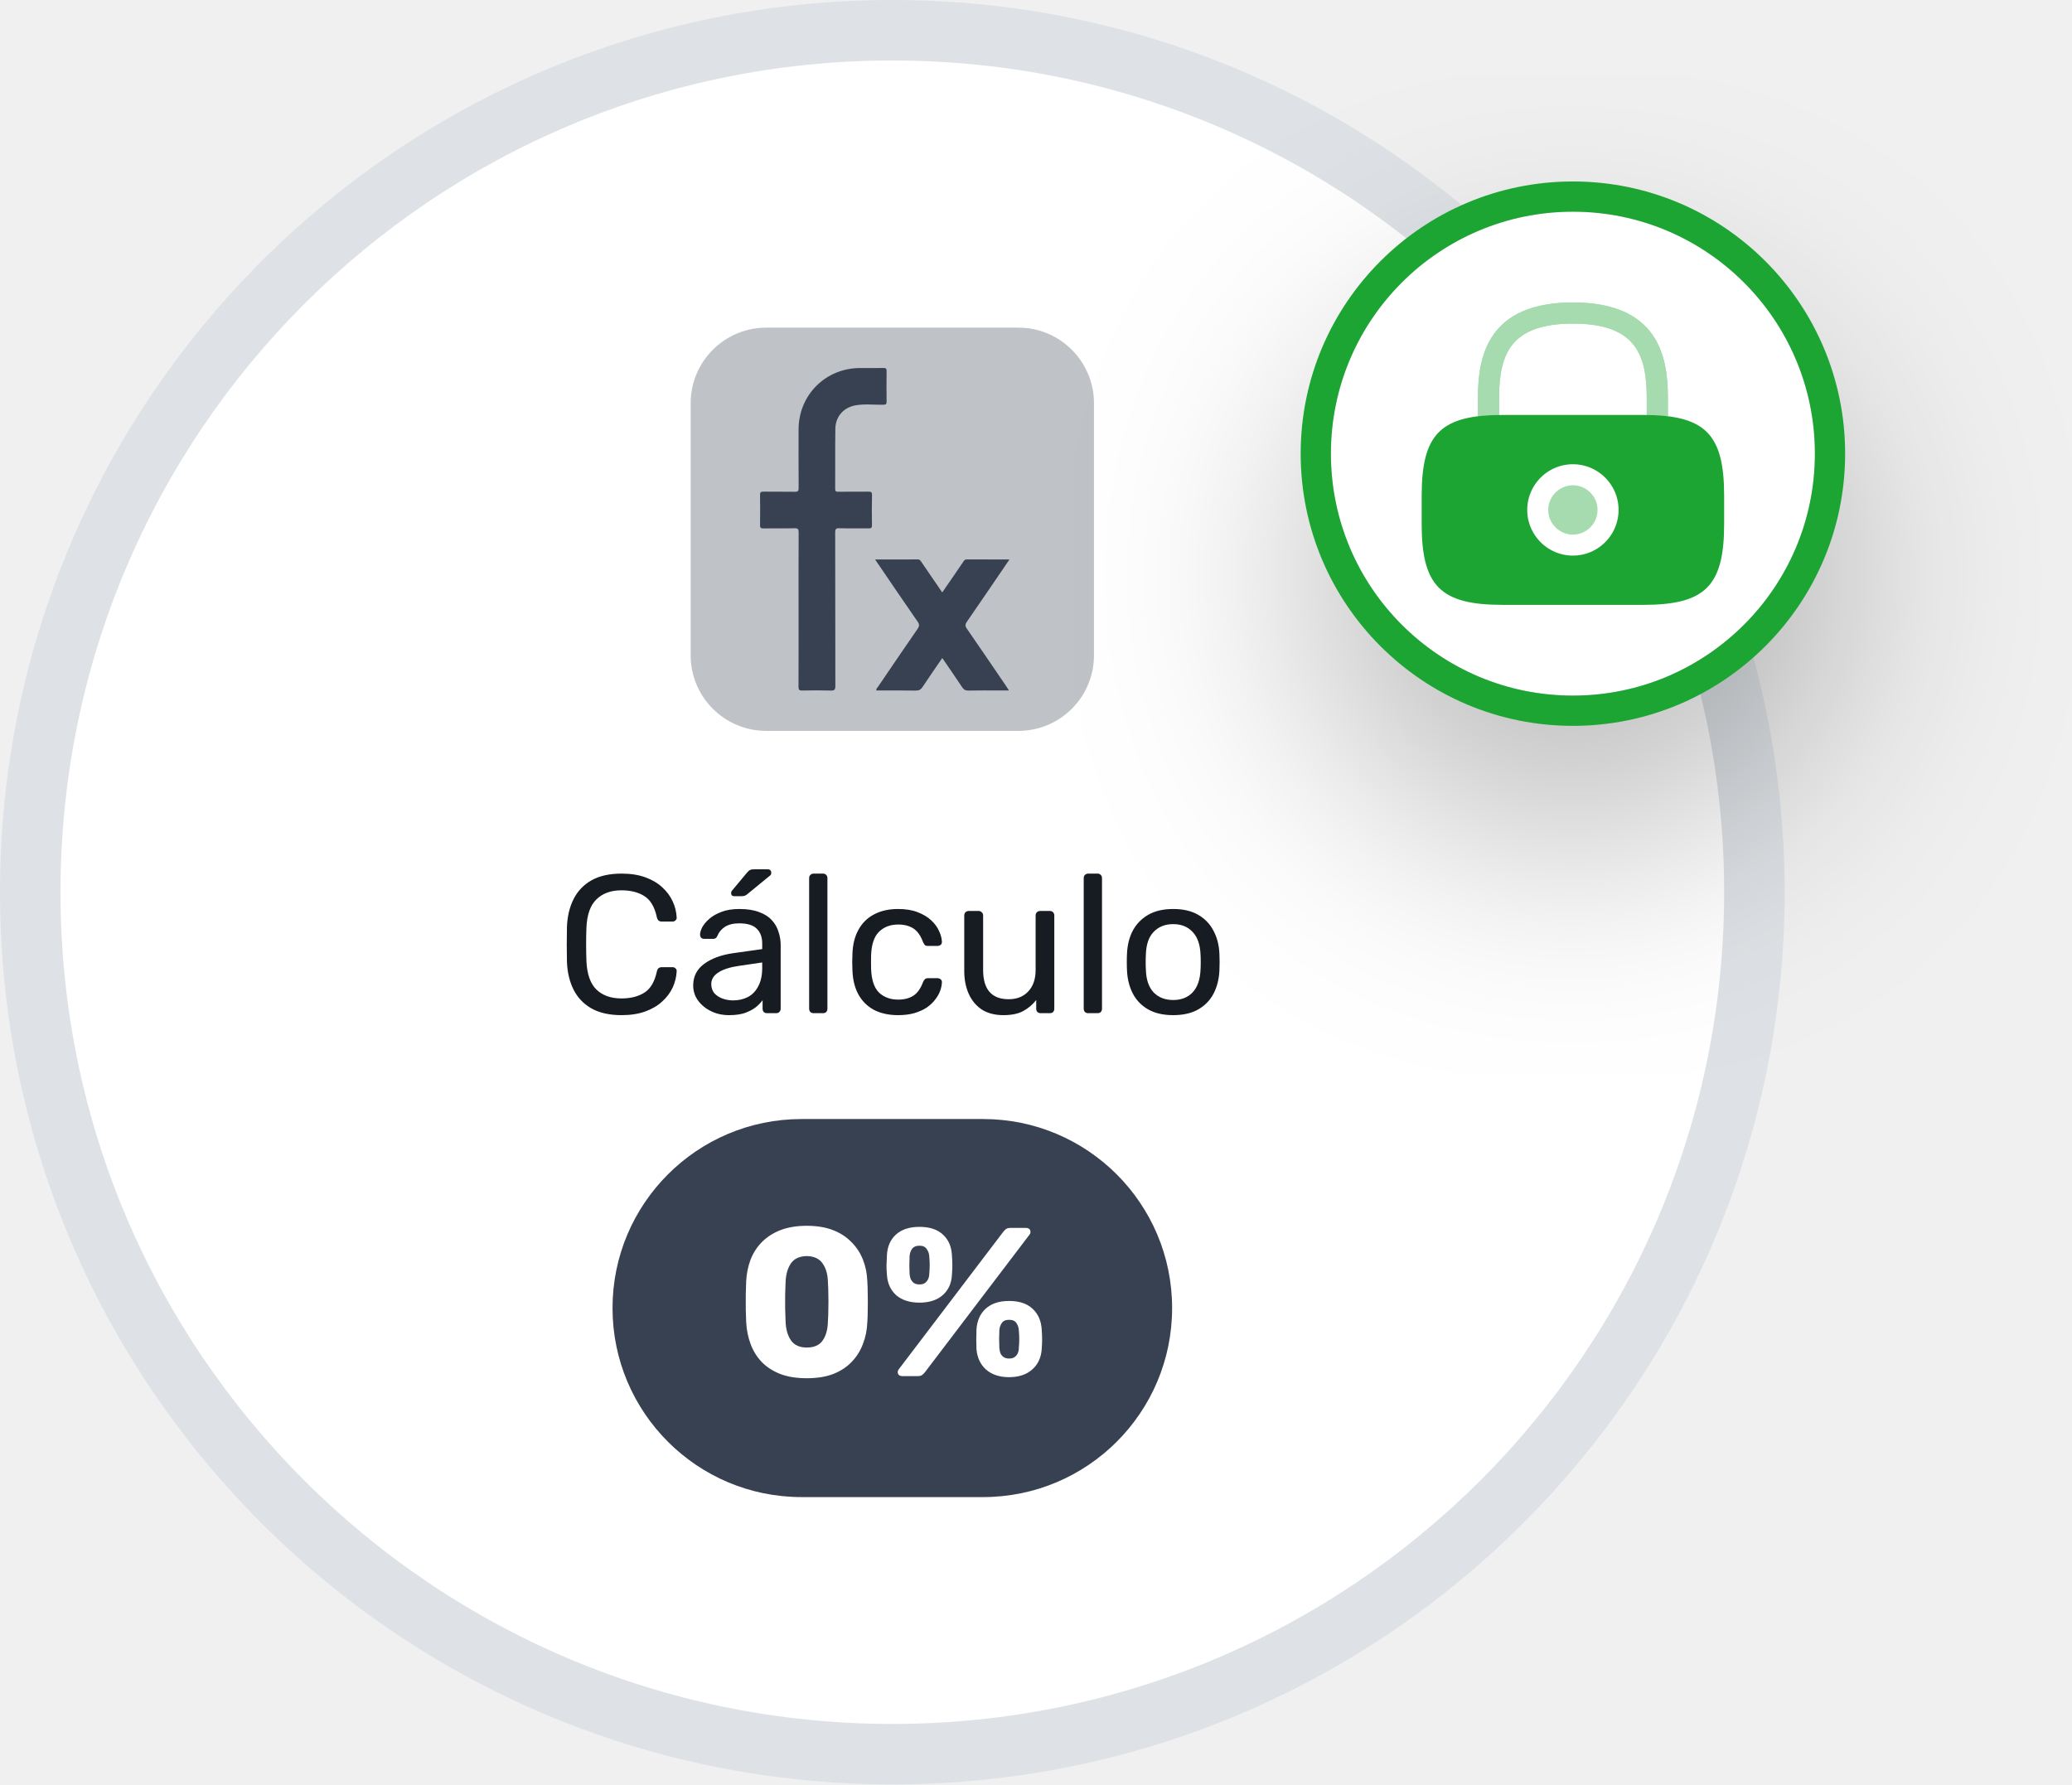
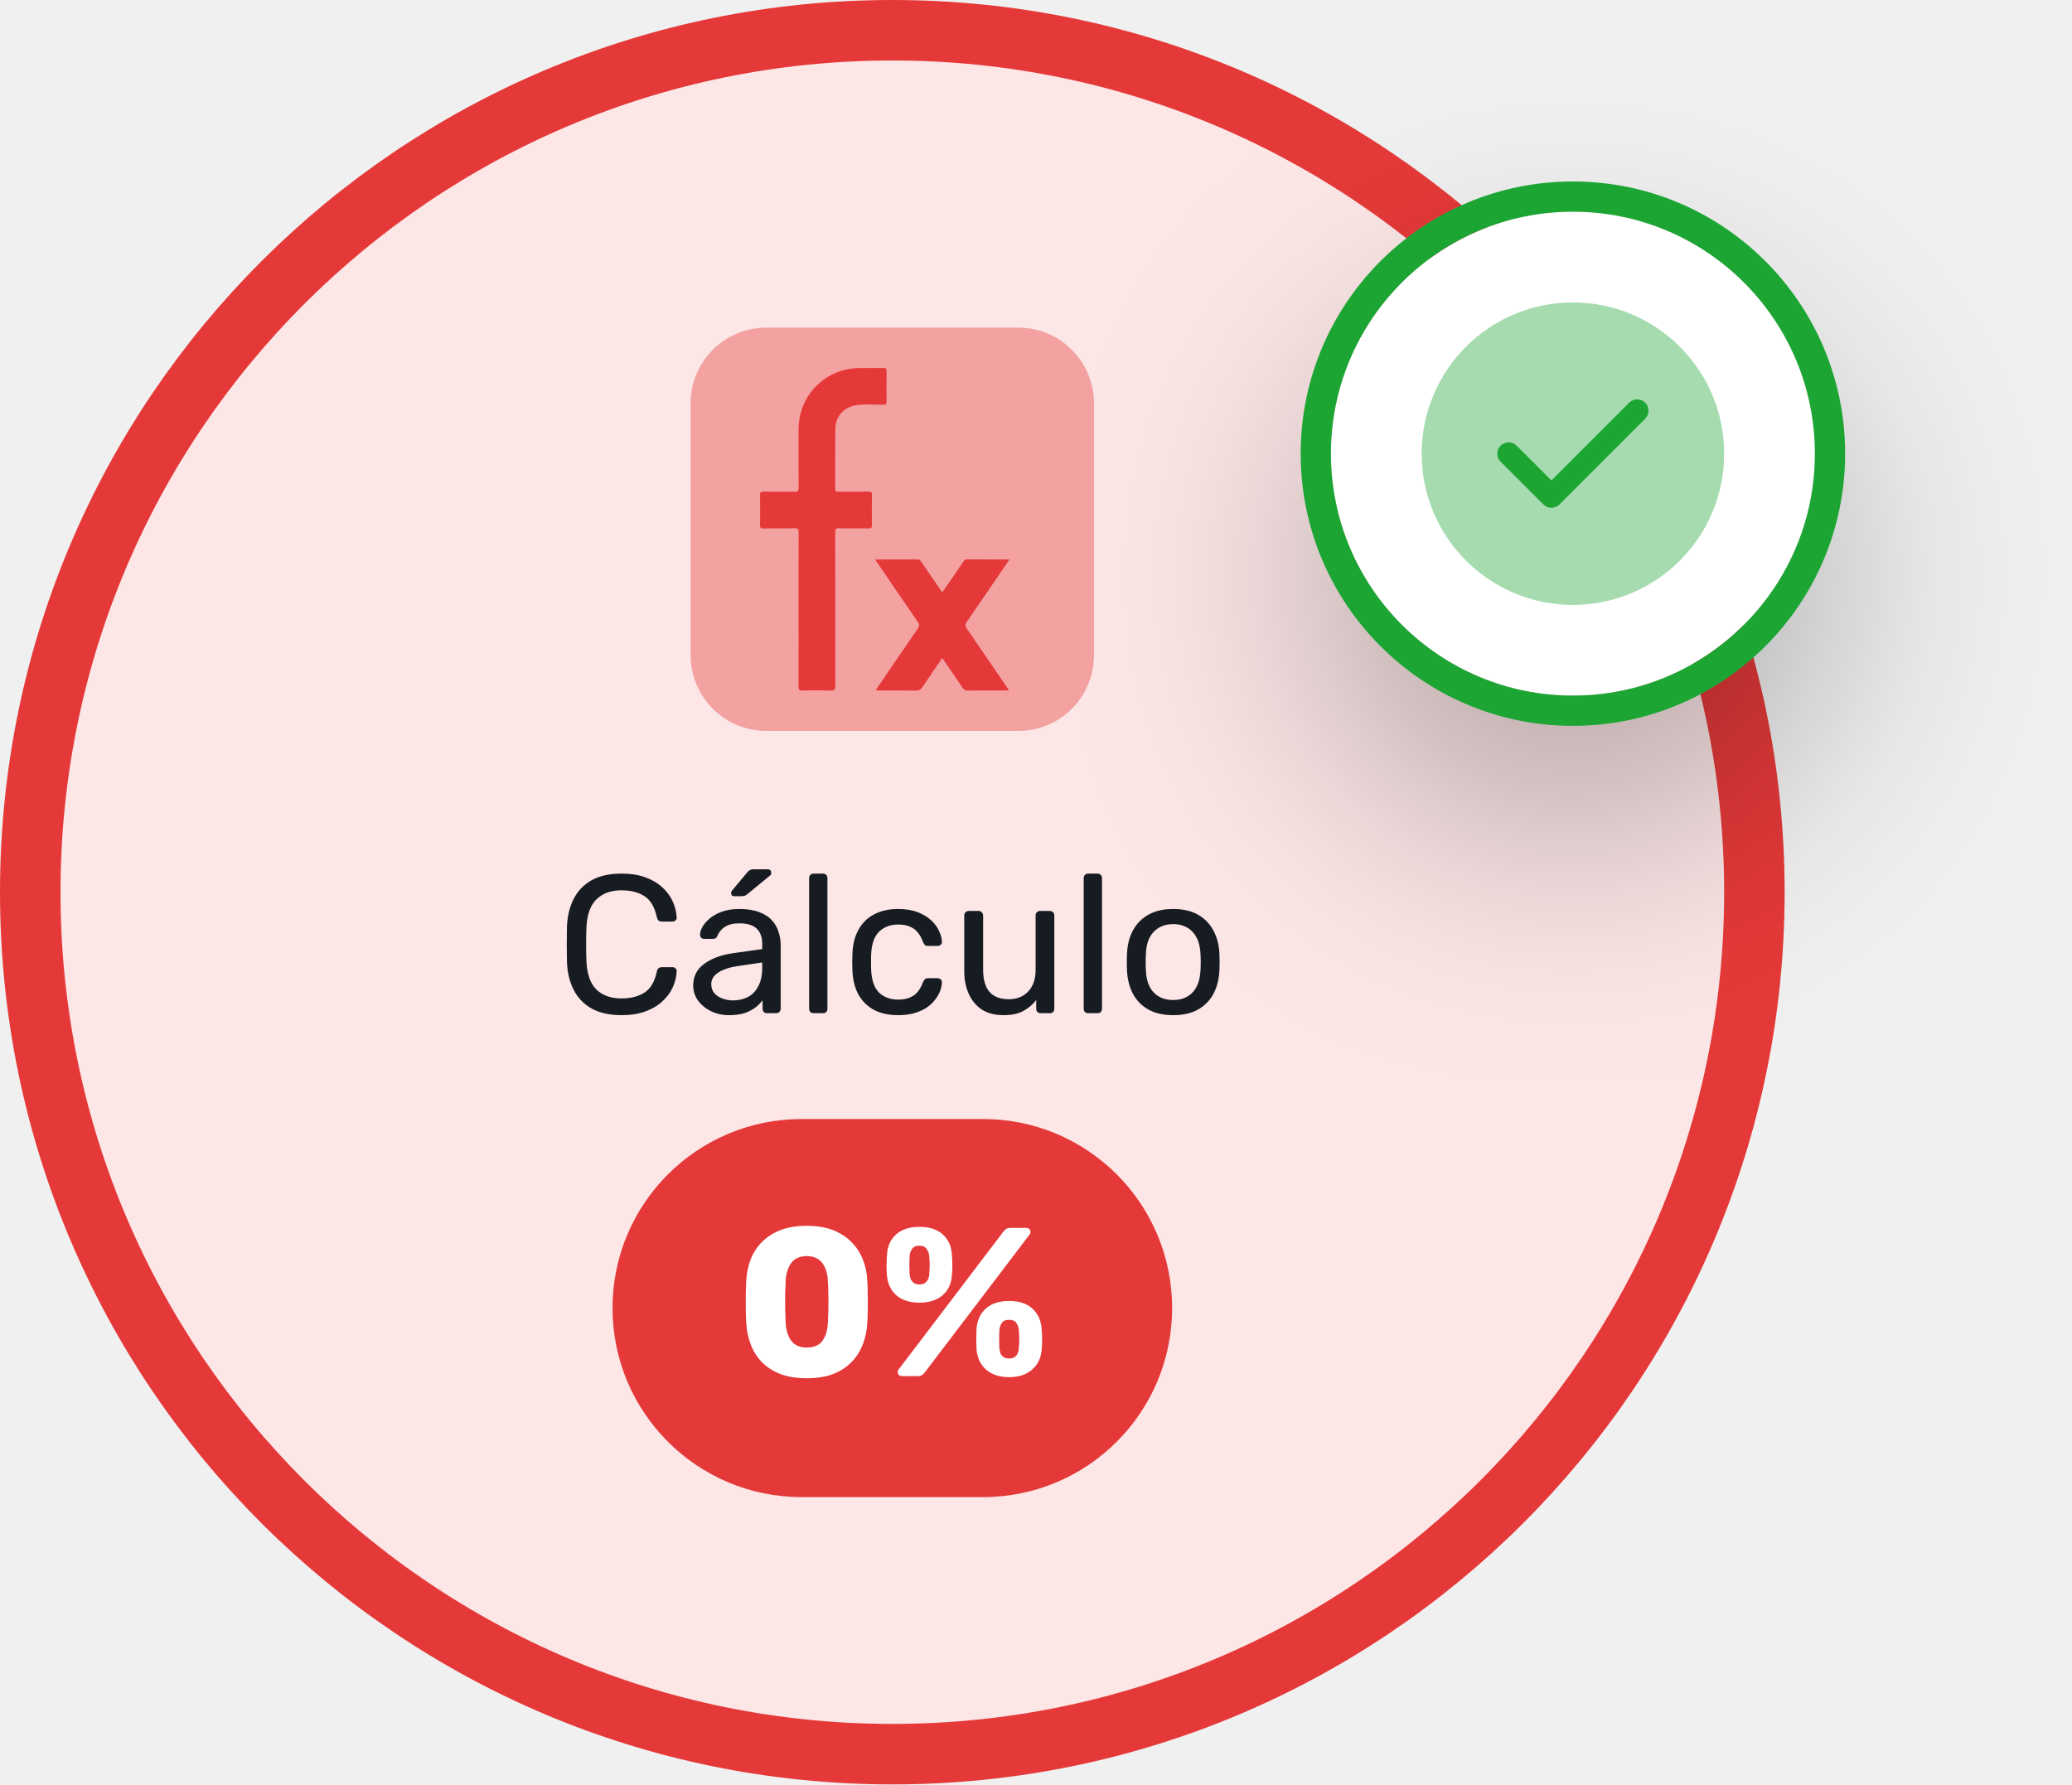
<svg xmlns="http://www.w3.org/2000/svg" width="137" height="118" viewBox="0 0 137 118" fill="none">
-   <rect x="2" y="2" width="114" height="114" rx="57" fill="white" />
-   <rect x="2" y="2" width="114" height="114" rx="57" stroke="#DEE2E6" stroke-width="4" />
-   <rect opacity="0.4" x="45.666" y="21.666" width="26.667" height="26.667" rx="5" fill="#5F6774" />
-   <g clip-path="url(#clip0_15958_19576)">
-     <path d="M52.801 40.3C52.801 38.604 52.796 36.908 52.806 35.213C52.808 34.99 52.76 34.927 52.53 34.932C51.844 34.95 51.157 34.932 50.471 34.943C50.3 34.945 50.252 34.898 50.254 34.726C50.264 34.06 50.264 33.394 50.254 32.728C50.252 32.556 50.302 32.51 50.472 32.512C51.168 32.521 51.865 32.508 52.56 32.521C52.763 32.525 52.806 32.464 52.806 32.271C52.797 30.979 52.8 29.688 52.802 28.396C52.804 26.12 54.587 24.341 56.865 24.338C57.38 24.338 57.895 24.346 58.409 24.334C58.586 24.33 58.624 24.388 58.622 24.554C58.613 25.221 58.611 25.887 58.622 26.552C58.625 26.73 58.565 26.762 58.401 26.765C57.787 26.776 57.167 26.696 56.559 26.805C55.78 26.946 55.247 27.546 55.234 28.338C55.212 29.67 55.231 31.002 55.222 32.335C55.22 32.52 55.309 32.518 55.442 32.517C56.098 32.513 56.755 32.52 57.41 32.512C57.576 32.51 57.66 32.523 57.656 32.731C57.64 33.397 57.643 34.064 57.654 34.729C57.657 34.907 57.598 34.944 57.433 34.941C56.787 34.932 56.141 34.95 55.496 34.931C55.258 34.923 55.221 35 55.222 35.217C55.229 38.597 55.224 41.978 55.233 45.359C55.233 45.617 55.166 45.673 54.919 45.665C54.294 45.646 53.668 45.65 53.043 45.663C52.842 45.667 52.796 45.609 52.797 45.414C52.805 43.709 52.802 42.003 52.802 40.297L52.801 40.3Z" fill="#374151" />
-     <path d="M66.745 36.998C65.788 38.401 64.868 39.758 63.935 41.108C63.814 41.283 63.804 41.395 63.93 41.576C64.802 42.834 65.66 44.101 66.522 45.366C66.577 45.447 66.629 45.53 66.713 45.66H65.995C65.339 45.66 64.683 45.651 64.027 45.666C63.83 45.67 63.723 45.604 63.616 45.442C63.195 44.805 62.758 44.179 62.303 43.514C61.858 44.165 61.422 44.786 61.005 45.42C60.888 45.599 60.767 45.671 60.547 45.667C59.679 45.651 58.811 45.66 57.934 45.66C57.928 45.542 58.011 45.477 58.064 45.4C58.931 44.126 59.796 42.852 60.671 41.585C60.79 41.413 60.802 41.296 60.676 41.113C59.792 39.839 58.924 38.555 58.05 37.275C57.996 37.194 57.942 37.114 57.863 36.998C58.836 36.998 59.761 37.001 60.684 36.994C60.829 36.993 60.871 37.087 60.931 37.175C61.381 37.831 61.829 38.487 62.3 39.176C62.55 38.814 62.788 38.47 63.026 38.125C63.247 37.801 63.47 37.477 63.689 37.151C63.745 37.066 63.788 36.993 63.916 36.994C64.842 36.999 65.768 36.997 66.745 36.997V36.998Z" fill="#374151" />
+   <rect x="2" y="2" width="114" height="114" rx="57" fill="#FCE6E6" />
+   <rect x="2" y="2" width="114" height="114" rx="57" stroke="#E53939" stroke-width="4" />
+   <rect opacity="0.4" x="45.666" y="21.666" width="26.667" height="26.667" rx="5" fill="#E53939" />
+   <g clip-path="url(#clip0_16167_41084)">
+     <path d="M52.801 40.3C52.801 38.604 52.796 36.908 52.806 35.213C52.808 34.99 52.76 34.927 52.53 34.932C51.844 34.95 51.157 34.932 50.471 34.943C50.3 34.945 50.252 34.898 50.254 34.726C50.264 34.06 50.264 33.394 50.254 32.728C50.252 32.556 50.302 32.51 50.472 32.512C51.168 32.521 51.865 32.508 52.56 32.521C52.763 32.525 52.806 32.464 52.806 32.271C52.797 30.979 52.8 29.688 52.802 28.396C52.804 26.12 54.587 24.341 56.865 24.338C57.38 24.338 57.895 24.346 58.409 24.334C58.586 24.33 58.624 24.388 58.622 24.554C58.613 25.221 58.611 25.887 58.622 26.552C58.625 26.73 58.565 26.762 58.401 26.765C57.787 26.776 57.167 26.696 56.559 26.805C55.78 26.946 55.247 27.546 55.234 28.338C55.212 29.67 55.231 31.002 55.222 32.335C55.22 32.52 55.309 32.518 55.442 32.517C56.098 32.513 56.755 32.52 57.41 32.512C57.576 32.51 57.66 32.523 57.656 32.731C57.64 33.397 57.643 34.064 57.654 34.729C57.657 34.907 57.598 34.944 57.433 34.941C56.787 34.932 56.141 34.95 55.496 34.931C55.258 34.923 55.221 35 55.222 35.217C55.229 38.597 55.224 41.978 55.233 45.359C55.233 45.617 55.166 45.673 54.919 45.665C54.294 45.646 53.668 45.65 53.043 45.663C52.842 45.667 52.796 45.609 52.797 45.414C52.805 43.709 52.802 42.003 52.802 40.297L52.801 40.3Z" fill="#E53939" />
+     <path d="M66.745 36.998C65.788 38.401 64.868 39.758 63.935 41.108C63.814 41.283 63.804 41.395 63.93 41.576C64.802 42.834 65.66 44.101 66.522 45.366C66.577 45.447 66.629 45.53 66.713 45.66H65.995C65.339 45.66 64.683 45.651 64.027 45.666C63.83 45.67 63.723 45.604 63.616 45.442C63.195 44.805 62.758 44.179 62.303 43.514C61.858 44.165 61.422 44.786 61.005 45.42C60.888 45.599 60.767 45.671 60.547 45.667C59.679 45.651 58.811 45.66 57.934 45.66C57.928 45.542 58.011 45.477 58.064 45.4C58.931 44.126 59.796 42.852 60.671 41.585C60.79 41.413 60.802 41.296 60.676 41.113C59.792 39.839 58.924 38.555 58.05 37.275C57.996 37.194 57.942 37.114 57.863 36.998C58.836 36.998 59.761 37.001 60.684 36.994C60.829 36.993 60.871 37.087 60.931 37.175C61.381 37.831 61.829 38.487 62.3 39.176C62.55 38.814 62.788 38.47 63.026 38.125C63.247 37.801 63.47 37.477 63.689 37.151C63.745 37.066 63.788 36.993 63.916 36.994C64.842 36.999 65.768 36.997 66.745 36.997V36.998Z" fill="#E53939" />
  </g>
  <path d="M41.101 67.13C40.304 67.13 39.641 66.983 39.112 66.688C38.592 66.393 38.198 65.982 37.929 65.453C37.661 64.924 37.513 64.309 37.487 63.607C37.479 63.252 37.474 62.87 37.474 62.463C37.474 62.056 37.479 61.666 37.487 61.293C37.513 60.591 37.661 59.976 37.929 59.447C38.198 58.918 38.592 58.507 39.112 58.212C39.641 57.917 40.304 57.77 41.101 57.77C41.699 57.77 42.224 57.852 42.674 58.017C43.125 58.182 43.498 58.403 43.792 58.68C44.096 58.957 44.325 59.269 44.481 59.616C44.637 59.954 44.724 60.305 44.741 60.669C44.75 60.747 44.724 60.812 44.663 60.864C44.611 60.916 44.546 60.942 44.468 60.942H43.753C43.675 60.942 43.606 60.92 43.545 60.877C43.493 60.834 43.454 60.756 43.428 60.643C43.281 59.967 43.004 59.503 42.596 59.252C42.198 59.001 41.695 58.875 41.088 58.875C40.395 58.875 39.845 59.074 39.437 59.473C39.03 59.863 38.809 60.491 38.774 61.358C38.748 62.069 38.748 62.797 38.774 63.542C38.809 64.409 39.03 65.041 39.437 65.44C39.845 65.83 40.395 66.025 41.088 66.025C41.695 66.025 42.198 65.899 42.596 65.648C43.004 65.397 43.281 64.933 43.428 64.257C43.454 64.144 43.493 64.066 43.545 64.023C43.606 63.98 43.675 63.958 43.753 63.958H44.468C44.546 63.958 44.611 63.984 44.663 64.036C44.724 64.088 44.75 64.153 44.741 64.231C44.724 64.595 44.637 64.95 44.481 65.297C44.325 65.635 44.096 65.943 43.792 66.22C43.498 66.497 43.125 66.718 42.674 66.883C42.224 67.048 41.699 67.13 41.101 67.13ZM48.2 67.13C47.766 67.13 47.372 67.043 47.017 66.87C46.661 66.697 46.375 66.463 46.158 66.168C45.942 65.873 45.834 65.54 45.834 65.167C45.834 64.569 46.076 64.092 46.562 63.737C47.047 63.382 47.679 63.148 48.459 63.035L50.397 62.762V62.385C50.397 61.969 50.275 61.644 50.032 61.41C49.798 61.176 49.413 61.059 48.876 61.059C48.486 61.059 48.169 61.137 47.926 61.293C47.693 61.449 47.528 61.648 47.432 61.891C47.38 62.021 47.289 62.086 47.16 62.086H46.575C46.479 62.086 46.406 62.06 46.353 62.008C46.31 61.947 46.288 61.878 46.288 61.8C46.288 61.67 46.336 61.51 46.431 61.319C46.535 61.128 46.691 60.942 46.9 60.76C47.108 60.578 47.372 60.426 47.693 60.305C48.022 60.175 48.42 60.11 48.889 60.11C49.408 60.11 49.846 60.179 50.202 60.318C50.557 60.448 50.834 60.626 51.033 60.851C51.242 61.076 51.389 61.332 51.475 61.618C51.571 61.904 51.618 62.194 51.618 62.489V66.701C51.618 66.788 51.588 66.861 51.528 66.922C51.475 66.974 51.406 67 51.319 67H50.721C50.626 67 50.553 66.974 50.501 66.922C50.449 66.861 50.422 66.788 50.422 66.701V66.142C50.31 66.298 50.158 66.454 49.968 66.61C49.777 66.757 49.538 66.883 49.252 66.987C48.967 67.082 48.615 67.13 48.2 67.13ZM48.472 66.155C48.828 66.155 49.153 66.081 49.447 65.934C49.742 65.778 49.972 65.54 50.136 65.219C50.31 64.898 50.397 64.495 50.397 64.01V63.646L48.889 63.867C48.273 63.954 47.809 64.101 47.498 64.309C47.185 64.508 47.029 64.764 47.029 65.076C47.029 65.319 47.099 65.522 47.237 65.687C47.385 65.843 47.567 65.96 47.783 66.038C48.009 66.116 48.239 66.155 48.472 66.155ZM48.55 59.265C48.412 59.265 48.343 59.196 48.343 59.057C48.343 58.988 48.364 58.931 48.407 58.888L49.383 57.718C49.461 57.623 49.53 57.562 49.59 57.536C49.651 57.501 49.742 57.484 49.864 57.484H50.748C50.912 57.484 50.995 57.566 50.995 57.731C50.995 57.792 50.973 57.844 50.929 57.887L49.422 59.122C49.352 59.183 49.287 59.222 49.227 59.239C49.166 59.256 49.088 59.265 48.992 59.265H48.55ZM53.799 67C53.713 67 53.639 66.974 53.578 66.922C53.526 66.861 53.5 66.788 53.5 66.701V58.069C53.5 57.982 53.526 57.913 53.578 57.861C53.639 57.8 53.713 57.77 53.799 57.77H54.41C54.506 57.77 54.579 57.8 54.631 57.861C54.683 57.913 54.709 57.982 54.709 58.069V66.701C54.709 66.788 54.683 66.861 54.631 66.922C54.579 66.974 54.506 67 54.41 67H53.799ZM59.379 67.13C58.763 67.13 58.23 67.013 57.779 66.779C57.337 66.536 56.995 66.194 56.752 65.752C56.51 65.301 56.38 64.764 56.362 64.14C56.354 64.01 56.349 63.837 56.349 63.62C56.349 63.403 56.354 63.23 56.362 63.1C56.38 62.476 56.51 61.943 56.752 61.501C56.995 61.05 57.337 60.708 57.779 60.474C58.23 60.231 58.763 60.11 59.379 60.11C59.881 60.11 60.31 60.179 60.666 60.318C61.029 60.457 61.328 60.634 61.562 60.851C61.797 61.068 61.97 61.302 62.083 61.553C62.204 61.804 62.269 62.043 62.278 62.268C62.286 62.355 62.26 62.424 62.2 62.476C62.139 62.528 62.065 62.554 61.978 62.554H61.355C61.268 62.554 61.203 62.537 61.16 62.502C61.116 62.459 61.073 62.389 61.029 62.294C60.873 61.869 60.661 61.57 60.392 61.397C60.124 61.224 59.79 61.137 59.392 61.137C58.871 61.137 58.447 61.297 58.117 61.618C57.797 61.939 57.623 62.454 57.597 63.165C57.589 63.477 57.589 63.78 57.597 64.075C57.623 64.794 57.797 65.314 58.117 65.635C58.447 65.947 58.871 66.103 59.392 66.103C59.79 66.103 60.124 66.016 60.392 65.843C60.661 65.67 60.873 65.371 61.029 64.946C61.073 64.851 61.116 64.786 61.16 64.751C61.203 64.708 61.268 64.686 61.355 64.686H61.978C62.065 64.686 62.139 64.712 62.2 64.764C62.26 64.816 62.286 64.885 62.278 64.972C62.269 65.154 62.23 65.34 62.16 65.531C62.091 65.722 61.978 65.917 61.822 66.116C61.675 66.307 61.489 66.48 61.264 66.636C61.038 66.783 60.765 66.905 60.444 67C60.133 67.087 59.777 67.13 59.379 67.13ZM66.343 67.13C65.789 67.13 65.316 67.009 64.926 66.766C64.545 66.515 64.255 66.168 64.055 65.726C63.856 65.284 63.756 64.777 63.756 64.205V60.539C63.756 60.452 63.782 60.383 63.834 60.331C63.895 60.27 63.969 60.24 64.055 60.24H64.705C64.792 60.24 64.861 60.27 64.913 60.331C64.974 60.383 65.004 60.452 65.004 60.539V64.14C65.004 65.431 65.568 66.077 66.694 66.077C67.232 66.077 67.661 65.908 67.981 65.57C68.311 65.223 68.475 64.747 68.475 64.14V60.539C68.475 60.452 68.501 60.383 68.553 60.331C68.614 60.27 68.688 60.24 68.774 60.24H69.411C69.507 60.24 69.58 60.27 69.632 60.331C69.684 60.383 69.71 60.452 69.71 60.539V66.701C69.71 66.788 69.684 66.861 69.632 66.922C69.58 66.974 69.507 67 69.411 67H68.813C68.727 67 68.653 66.974 68.592 66.922C68.54 66.861 68.514 66.788 68.514 66.701V66.129C68.28 66.432 67.994 66.675 67.656 66.857C67.327 67.039 66.889 67.13 66.343 67.13ZM71.954 67C71.867 67 71.793 66.974 71.733 66.922C71.681 66.861 71.655 66.788 71.655 66.701V58.069C71.655 57.982 71.681 57.913 71.733 57.861C71.793 57.8 71.867 57.77 71.954 57.77H72.565C72.66 57.77 72.734 57.8 72.786 57.861C72.838 57.913 72.864 57.982 72.864 58.069V66.701C72.864 66.788 72.838 66.861 72.786 66.922C72.734 66.974 72.66 67 72.565 67H71.954ZM77.572 67.13C76.913 67.13 76.363 67.004 75.921 66.753C75.479 66.502 75.141 66.155 74.907 65.713C74.673 65.262 74.543 64.751 74.517 64.179C74.508 64.032 74.504 63.845 74.504 63.62C74.504 63.386 74.508 63.2 74.517 63.061C74.543 62.48 74.673 61.969 74.907 61.527C75.15 61.085 75.492 60.738 75.934 60.487C76.376 60.236 76.922 60.11 77.572 60.11C78.222 60.11 78.768 60.236 79.21 60.487C79.652 60.738 79.99 61.085 80.224 61.527C80.466 61.969 80.601 62.48 80.627 63.061C80.635 63.2 80.64 63.386 80.64 63.62C80.64 63.845 80.635 64.032 80.627 64.179C80.601 64.751 80.471 65.262 80.237 65.713C80.003 66.155 79.665 66.502 79.223 66.753C78.781 67.004 78.231 67.13 77.572 67.13ZM77.572 66.129C78.109 66.129 78.538 65.96 78.859 65.622C79.18 65.275 79.353 64.773 79.379 64.114C79.388 63.984 79.392 63.819 79.392 63.62C79.392 63.421 79.388 63.256 79.379 63.126C79.353 62.467 79.18 61.969 78.859 61.631C78.538 61.284 78.109 61.111 77.572 61.111C77.034 61.111 76.601 61.284 76.272 61.631C75.951 61.969 75.782 62.467 75.765 63.126C75.756 63.256 75.752 63.421 75.752 63.62C75.752 63.819 75.756 63.984 75.765 64.114C75.782 64.773 75.951 65.275 76.272 65.622C76.601 65.96 77.034 66.129 77.572 66.129Z" fill="#171B22" />
-   <rect x="40.5" y="74" width="37" height="25" rx="12.5" fill="#374151" />
+   <rect x="40.5" y="74" width="37" height="25" rx="12.5" fill="#E53939" />
  <path d="M53.342 91.14C52.67 91.14 52.086 91.047 51.592 90.86C51.097 90.664 50.686 90.398 50.36 90.062C50.042 89.726 49.8 89.334 49.632 88.886C49.464 88.438 49.366 87.957 49.338 87.444C49.328 87.192 49.319 86.907 49.31 86.59C49.31 86.263 49.31 85.937 49.31 85.61C49.319 85.274 49.328 84.975 49.338 84.714C49.366 84.201 49.464 83.725 49.632 83.286C49.809 82.838 50.061 82.451 50.388 82.124C50.724 81.788 51.134 81.527 51.62 81.34C52.114 81.153 52.688 81.06 53.342 81.06C54.004 81.06 54.578 81.153 55.064 81.34C55.549 81.527 55.955 81.788 56.282 82.124C56.618 82.451 56.874 82.838 57.052 83.286C57.229 83.725 57.327 84.201 57.346 84.714C57.364 84.975 57.374 85.274 57.374 85.61C57.383 85.937 57.383 86.263 57.374 86.59C57.374 86.907 57.364 87.192 57.346 87.444C57.327 87.957 57.229 88.438 57.052 88.886C56.884 89.334 56.636 89.726 56.31 90.062C55.992 90.398 55.586 90.664 55.092 90.86C54.606 91.047 54.023 91.14 53.342 91.14ZM53.342 89.11C53.827 89.11 54.177 88.956 54.392 88.648C54.616 88.331 54.732 87.906 54.742 87.374C54.76 87.103 54.77 86.819 54.77 86.52C54.779 86.221 54.779 85.923 54.77 85.624C54.77 85.325 54.76 85.05 54.742 84.798C54.732 84.285 54.616 83.869 54.392 83.552C54.177 83.235 53.827 83.071 53.342 83.062C52.856 83.071 52.506 83.235 52.292 83.552C52.077 83.869 51.96 84.285 51.942 84.798C51.932 85.05 51.923 85.325 51.914 85.624C51.914 85.923 51.914 86.221 51.914 86.52C51.923 86.819 51.932 87.103 51.942 87.374C51.96 87.906 52.082 88.331 52.306 88.648C52.53 88.956 52.875 89.11 53.342 89.11ZM59.679 91C59.465 91 59.357 90.907 59.357 90.72C59.357 90.664 59.376 90.613 59.413 90.566L66.329 81.466C66.395 81.382 66.46 81.317 66.525 81.27C66.591 81.223 66.689 81.2 66.819 81.2H67.813C68.028 81.2 68.135 81.293 68.135 81.48C68.135 81.536 68.117 81.587 68.079 81.634L61.163 90.734C61.098 90.818 61.033 90.883 60.967 90.93C60.902 90.977 60.804 91 60.673 91H59.679ZM66.721 91.07C66.087 91.07 65.578 90.902 65.195 90.566C64.822 90.23 64.612 89.782 64.565 89.222C64.556 88.979 64.551 88.765 64.551 88.578C64.551 88.391 64.556 88.167 64.565 87.906C64.603 87.337 64.803 86.884 65.167 86.548C65.541 86.203 66.059 86.03 66.721 86.03C67.393 86.03 67.911 86.203 68.275 86.548C68.639 86.884 68.84 87.337 68.877 87.906C68.896 88.167 68.905 88.391 68.905 88.578C68.905 88.765 68.896 88.979 68.877 89.222C68.84 89.782 68.63 90.23 68.247 90.566C67.865 90.902 67.356 91.07 66.721 91.07ZM66.721 89.838C66.88 89.838 67.001 89.805 67.085 89.74C67.179 89.675 67.249 89.591 67.295 89.488C67.342 89.376 67.365 89.259 67.365 89.138C67.384 88.923 67.393 88.727 67.393 88.55C67.393 88.373 67.384 88.181 67.365 87.976C67.356 87.799 67.305 87.64 67.211 87.5C67.118 87.351 66.955 87.276 66.721 87.276C66.488 87.276 66.325 87.351 66.231 87.5C66.138 87.64 66.087 87.799 66.077 87.976C66.068 88.181 66.063 88.373 66.063 88.55C66.063 88.727 66.068 88.923 66.077 89.138C66.087 89.259 66.11 89.376 66.147 89.488C66.194 89.591 66.264 89.675 66.357 89.74C66.451 89.805 66.572 89.838 66.721 89.838ZM60.799 86.142C60.155 86.142 59.642 85.979 59.259 85.652C58.886 85.316 58.681 84.868 58.643 84.308C58.625 84.065 58.615 83.855 58.615 83.678C58.625 83.491 58.634 83.267 58.643 83.006C58.671 82.437 58.867 81.984 59.231 81.648C59.605 81.303 60.127 81.13 60.799 81.13C61.471 81.13 61.989 81.303 62.353 81.648C62.717 81.984 62.913 82.437 62.941 83.006C62.96 83.267 62.969 83.491 62.969 83.678C62.969 83.855 62.96 84.065 62.941 84.308C62.913 84.868 62.708 85.316 62.325 85.652C61.943 85.979 61.434 86.142 60.799 86.142ZM60.799 84.938C60.949 84.938 61.07 84.905 61.163 84.84C61.257 84.765 61.327 84.677 61.373 84.574C61.42 84.462 61.443 84.35 61.443 84.238C61.462 84.023 61.471 83.827 61.471 83.65C61.471 83.473 61.462 83.281 61.443 83.076C61.434 82.899 61.378 82.74 61.275 82.6C61.182 82.451 61.023 82.376 60.799 82.376C60.566 82.376 60.398 82.451 60.295 82.6C60.202 82.74 60.151 82.899 60.141 83.076C60.132 83.281 60.127 83.473 60.127 83.65C60.127 83.827 60.132 84.023 60.141 84.238C60.151 84.35 60.174 84.462 60.211 84.574C60.258 84.677 60.328 84.765 60.421 84.84C60.515 84.905 60.641 84.938 60.799 84.938Z" fill="white" />
-   <g filter="url(#filter0_d_15958_19576)">
+   <g filter="url(#filter0_d_16167_41084)">
    <rect x="88" y="14" width="32" height="32" rx="16" fill="white" />
    <rect x="87" y="13" width="34" height="34" rx="17" stroke="#1DA534" stroke-width="2" />
-     <path opacity="0.4" d="M103.999 32.84C104.485 32.84 104.879 33.234 104.879 33.72C104.879 34.206 104.485 34.6 103.999 34.6C103.513 34.599 103.119 34.206 103.119 33.72C103.119 33.234 103.513 32.84 103.999 32.84Z" fill="#1DA534" stroke="#1DA534" stroke-width="1.5" />
-     <path d="M99.35 28.19H108.65C110.674 28.19 111.735 28.511 112.332 29.108C112.929 29.705 113.25 30.766 113.25 32.79V34.65C113.25 36.673 112.929 37.736 112.332 38.333C111.735 38.929 110.673 39.249 108.65 39.249H99.35C97.327 39.249 96.265 38.929 95.668 38.333C95.071 37.736 94.75 36.673 94.75 34.65V32.79C94.75 30.766 95.071 29.705 95.668 29.108C96.265 28.511 97.326 28.19 99.35 28.19ZM104 29.95C101.914 29.95 100.23 31.648 100.23 33.72C100.231 35.793 101.914 37.49 104 37.49C106.086 37.49 107.769 35.793 107.77 33.72C107.77 31.648 106.086 29.95 104 29.95Z" fill="#1DA534" stroke="#1DA534" stroke-width="1.5" />
-     <g opacity="0.4">
-       <mask id="path-12-inside-1_15958_19576" fill="white">
-         <path d="M99.121 27.45V26.28C99.121 23.35 99.951 21.4 104.001 21.4C108.051 21.4 108.881 23.35 108.881 26.28V27.45C109.391 27.46 109.851 27.48 110.281 27.54V26.28C110.281 23.58 109.631 20 104.001 20C98.371 20 97.721 23.58 97.721 26.28V27.53C98.141 27.48 98.611 27.45 99.121 27.45Z" />
-       </mask>
-       <path d="M99.121 27.45V26.28C99.121 23.35 99.951 21.4 104.001 21.4C108.051 21.4 108.881 23.35 108.881 26.28V27.45C109.391 27.46 109.851 27.48 110.281 27.54V26.28C110.281 23.58 109.631 20 104.001 20C98.371 20 97.721 23.58 97.721 26.28V27.53C98.141 27.48 98.611 27.45 99.121 27.45Z" fill="#1DA534" />
-       <path d="M99.121 27.45V28.95H100.621V27.45H99.121ZM108.881 27.45H107.381V28.921L108.851 28.95L108.881 27.45ZM110.281 27.54L110.073 29.026L111.781 29.264V27.54H110.281ZM110.281 26.28H108.781H110.281ZM97.721 27.53H96.221V29.219L97.898 29.02L97.721 27.53ZM99.121 27.45H100.621V26.28H99.121H97.621V27.45H99.121ZM99.121 26.28H100.621C100.621 24.883 100.837 24.129 101.193 23.703C101.498 23.338 102.182 22.9 104.001 22.9V21.4V19.9C101.769 19.9 100.014 20.436 98.891 21.779C97.82 23.061 97.621 24.747 97.621 26.28H99.121ZM104.001 21.4V22.9C105.819 22.9 106.504 23.338 106.809 23.703C107.165 24.129 107.381 24.883 107.381 26.28H108.881H110.381C110.381 24.747 110.182 23.061 109.11 21.779C107.988 20.436 106.232 19.9 104.001 19.9V21.4ZM108.881 26.28H107.381V27.45H108.881H110.381V26.28H108.881ZM108.881 27.45L108.851 28.95C109.349 28.959 109.735 28.979 110.073 29.026L110.281 27.54L110.488 26.054C109.966 25.982 109.433 25.96 108.91 25.95L108.881 27.45ZM110.281 27.54H111.781V26.28H110.281H108.781V27.54H110.281ZM110.281 26.28H111.781C111.781 24.867 111.625 22.895 110.479 21.265C109.257 19.525 107.156 18.5 104.001 18.5V20V21.5C106.475 21.5 107.515 22.265 108.025 22.99C108.611 23.825 108.781 24.993 108.781 26.28H110.281ZM104.001 20V18.5C100.845 18.5 98.745 19.525 97.522 21.265C96.376 22.895 96.221 24.867 96.221 26.28H97.721H99.221C99.221 24.993 99.39 23.825 99.977 22.99C100.487 22.265 101.526 21.5 104.001 21.5V20ZM97.721 26.28H96.221V27.53H97.721H99.221V26.28H97.721ZM97.721 27.53L97.898 29.02C98.258 28.977 98.669 28.95 99.121 28.95V27.45V25.95C98.552 25.95 98.023 25.983 97.543 26.041L97.721 27.53Z" fill="#1DA534" mask="url(#path-12-inside-1_15958_19576)" />
-     </g>
+     <path opacity="0.4" d="M104 40C109.523 40 114 35.523 114 30C114 24.477 109.523 20 104 20C98.477 20 94 24.477 94 30C94 35.523 98.477 40 104 40Z" fill="#1DA534" />
+     <path d="M102.579 33.58C102.379 33.58 102.189 33.5 102.049 33.36L99.219 30.53C98.93 30.24 98.93 29.76 99.219 29.47C99.51 29.18 99.99 29.18 100.279 29.47L102.579 31.77L107.719 26.63C108.009 26.34 108.489 26.34 108.779 26.63C109.069 26.92 109.069 27.4 108.779 27.69L103.109 33.36C102.969 33.5 102.779 33.58 102.579 33.58Z" fill="#1DA534" />
  </g>
  <defs>
-     <filter id="filter0_d_15958_19576" x="71" y="5" width="66" height="66" filterUnits="userSpaceOnUse" color-interpolation-filters="sRGB">
+     <filter id="filter0_d_16167_41084" x="71" y="5" width="66" height="66" filterUnits="userSpaceOnUse" color-interpolation-filters="sRGB">
      <feFlood flood-opacity="0" result="BackgroundImageFix" />
      <feColorMatrix in="SourceAlpha" type="matrix" values="0 0 0 0 0 0 0 0 0 0 0 0 0 0 0 0 0 0 127 0" result="hardAlpha" />
      <feOffset dy="8" />
      <feGaussianBlur stdDeviation="7.5" />
      <feColorMatrix type="matrix" values="0 0 0 0 0 0 0 0 0 0 0 0 0 0 0 0 0 0 0.25 0" />
-       <feBlend mode="normal" in2="BackgroundImageFix" result="effect1_dropShadow_15958_19576" />
-       <feBlend mode="normal" in="SourceGraphic" in2="effect1_dropShadow_15958_19576" result="shape" />
+       <feBlend mode="normal" in2="BackgroundImageFix" result="effect1_dropShadow_16167_41084" />
+       <feBlend mode="normal" in="SourceGraphic" in2="effect1_dropShadow_16167_41084" result="shape" />
    </filter>
-     <clipPath id="clip0_15958_19576">
+     <clipPath id="clip0_16167_41084">
      <rect width="16.491" height="21.333" fill="white" transform="translate(50.2539 24.3335)" />
    </clipPath>
  </defs>
</svg>
